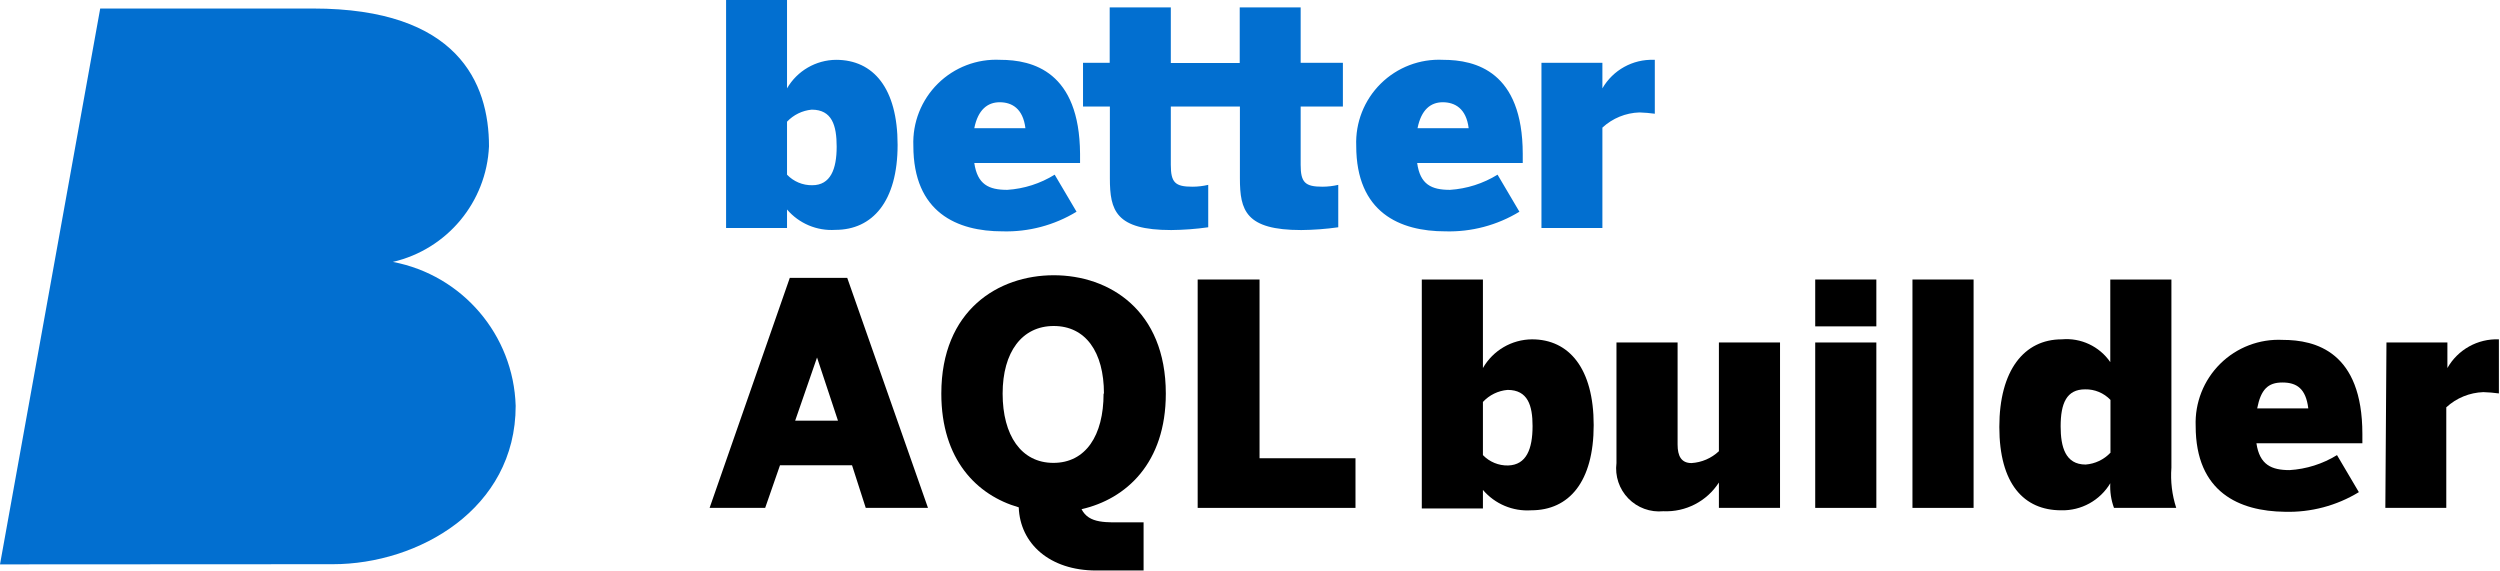
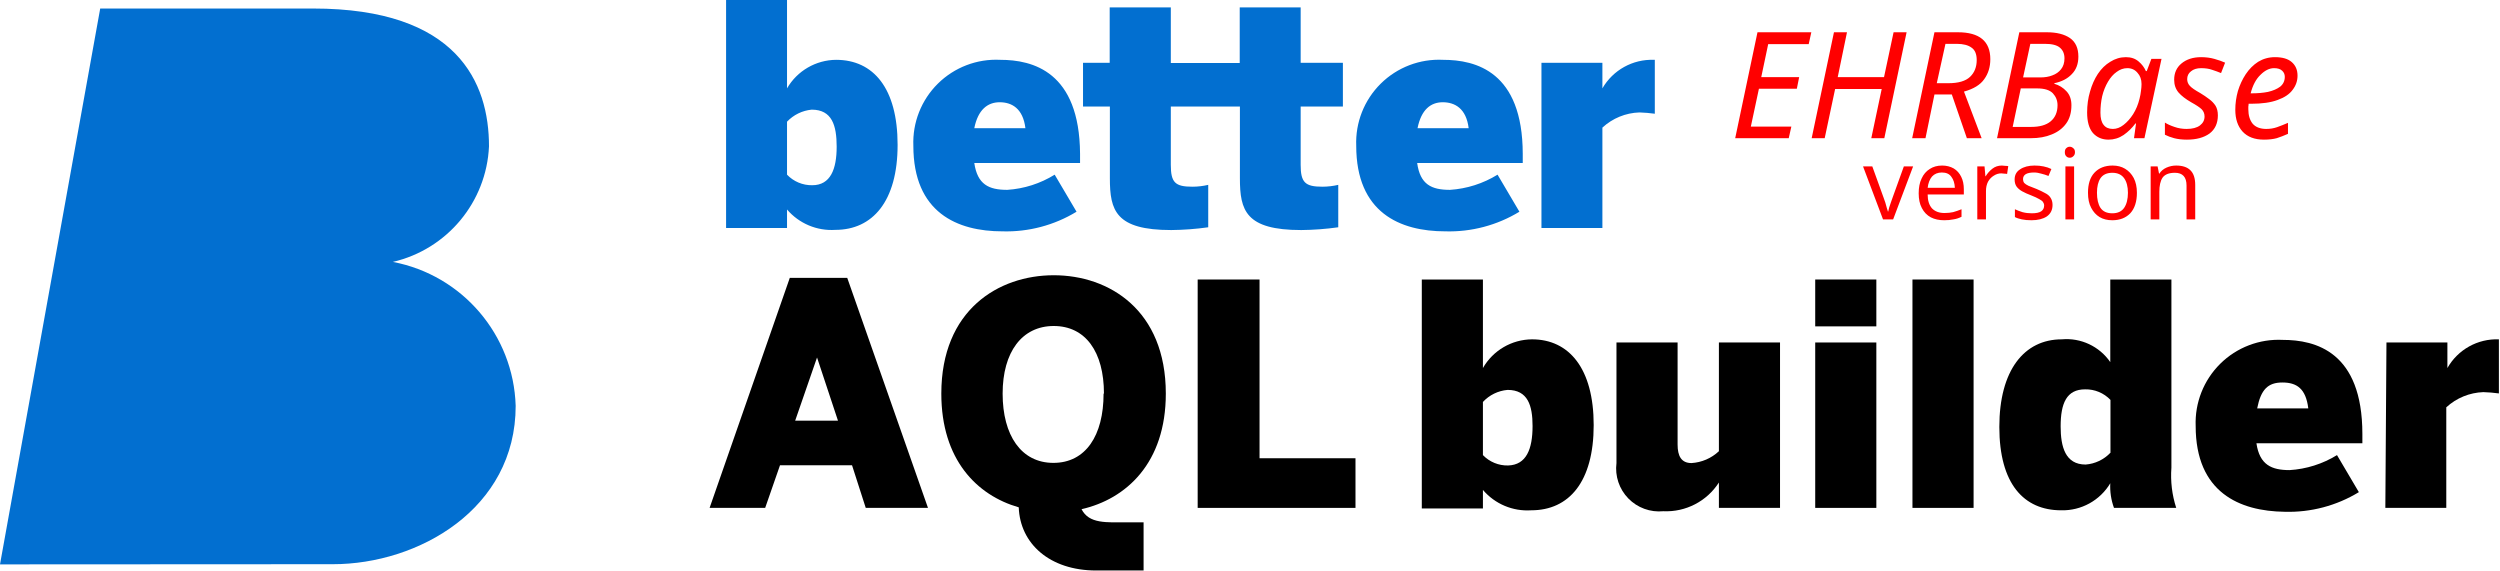
- <svg xmlns="http://www.w3.org/2000/svg" viewBox="0 0 134.97 30.8">
-   <defs>
-     <style>.cls-1 {
+ <svg xmlns="http://www.w3.org/2000/svg" viewBox="0 0 134.97 30.8" version="1.1" id="svg34">
+   <defs id="defs4">
+     <style id="style2">.cls-1 {
            fill: #026fd0;
        }</style>
  </defs>
  <g id="Layer_2" data-name="Layer 2">
    <g id="Layer_1-2" data-name="Layer 1">
-       <path class="cls-1" d="M0,30.47,5.41.46H16.9c7.8,0,9.5,4,9.5,7.44a6.72,6.72,0,0,1-5.19,6.24c-.06,0-.05,0,0,0a8.16,8.16,0,0,1,6.63,7.77c0,5.58-5.27,8.55-9.86,8.55Z" />
-       <path class="cls-1" d="M45.14,3.23a3.09,3.09,0,0,0-2.65,1.54V0H39.2V12.31h3.29v-1a3.16,3.16,0,0,0,2.61,1.1c2,0,3.36-1.53,3.36-4.59S47.15,3.23,45.14,3.23ZM43.85,10a1.84,1.84,0,0,1-1.36-.57V6.57a2.11,2.11,0,0,1,1.33-.65c1.1,0,1.35.85,1.35,2C45.17,9.13,44.84,10,43.85,10ZM54,3.23a4.47,4.47,0,0,0-4.69,4.64c0,3.61,2.37,4.62,4.81,4.62a7.29,7.29,0,0,0,4-1.06l-1.18-2a5.53,5.53,0,0,1-2.56.82c-1,0-1.61-.29-1.78-1.45h5.71V8.3C58.28,3.86,55.75,3.23,54,3.23ZM52.6,6.92c.2-1,.72-1.4,1.37-1.4s1.26.33,1.39,1.4ZM70.22,3.39H72.5V5.75H70.22V8.9c0,.95.24,1.18,1.17,1.18a3.83,3.83,0,0,0,.86-.1v2.29a15.19,15.19,0,0,1-2,.15c-3,0-3.31-1.06-3.31-2.79V5.75H63.21V8.9c0,.95.23,1.18,1.16,1.18a3.76,3.76,0,0,0,.86-.1v2.29a15.19,15.19,0,0,1-2,.15c-3,0-3.31-1.06-3.31-2.79V5.75H58.47V3.39h1.44V.4h3.3v3h3.72V.4h3.29Zm7.69-.16a4.47,4.47,0,0,0-4.69,4.64c0,3.61,2.36,4.62,4.81,4.62a7.29,7.29,0,0,0,4-1.06l-1.18-2a5.58,5.58,0,0,1-2.57.82c-1,0-1.61-.29-1.77-1.45h5.7V8.3C82.2,3.86,79.67,3.23,77.91,3.23ZM76.53,6.92c.2-1,.71-1.4,1.36-1.4s1.27.33,1.4,1.4ZM89.34,3.23V6.14a8.1,8.1,0,0,0-.83-.07,3.09,3.09,0,0,0-2,.82v5.42H83.22V3.39h3.29V4.77h0a3.08,3.08,0,0,1,2.78-1.54Z" />
-       <path d="M42.64,15h3.1L50.1,27.42H46.74L46,25.12H42.11l-.8,2.3h-3Zm2.6,7.71-1.13-3.41h0l-1.18,3.41Z" />
-       <path d="M55,27.39c-2.26-.65-4.18-2.57-4.18-6.14,0-4.51,3.08-6.39,6.07-6.39s6.05,1.88,6.05,6.39c0,3.75-2.14,5.69-4.55,6.24.41.8,1.33.71,2.5.71h.85v2.6H59.18C56.67,30.8,55.07,29.35,55,27.39Zm4.6-6.14c0-2.26-1-3.65-2.71-3.65S54.13,19,54.13,21.25s1,3.74,2.74,3.74S59.58,23.52,59.58,21.25Z" />
-       <path d="M64.66,15.09H68v9.65h5.18v2.68H64.66Z" />
-       <path d="M80.06,26.45v1h-3.3V15.09h3.3v4.78a3.08,3.08,0,0,1,2.65-1.55c2,0,3.33,1.57,3.33,4.63s-1.33,4.6-3.37,4.6A3.15,3.15,0,0,1,80.06,26.45ZM82.74,23c0-1.1-.25-1.95-1.35-1.95a2.06,2.06,0,0,0-1.33.65v2.87a1.83,1.83,0,0,0,1.36.56C82.41,25.1,82.74,24.24,82.74,23Z" />
-       <path d="M87.27,25V18.49h3.3V24c0,.62.2,1,.75,1a2.37,2.37,0,0,0,1.48-.64V18.49h3.3v8.93H92.8V26.05a3.38,3.38,0,0,1-3,1.55A2.32,2.32,0,0,1,87.27,25Z" />
-       <path d="M98,15.09h3.3v2.53H98Zm0,3.4h3.3v8.93H98Z" />
-       <path d="M103.25,15.09h3.3V27.42h-3.3Z" />
-       <path d="M107.94,23.05c0-3.06,1.34-4.73,3.37-4.73a2.87,2.87,0,0,1,2.62,1.23V15.09h3.3V25.25a5.66,5.66,0,0,0,.26,2.17h-3.36a3.35,3.35,0,0,1-.2-1.33,3,3,0,0,1-2.65,1.46C109.26,27.55,107.94,26.12,107.94,23.05Zm6,1.4V21.59a1.84,1.84,0,0,0-1.37-.57c-1,0-1.32.75-1.32,2,0,1.1.25,2.06,1.35,2.06A2.06,2.06,0,0,0,113.93,24.45Z" />
-       <path d="M118.54,23a4.48,4.48,0,0,1,4.7-4.65c1.76,0,4.3.63,4.3,5.08v.5h-5.72c.17,1.17.82,1.45,1.79,1.45a5.53,5.53,0,0,0,2.56-.81l1.18,2a7.29,7.29,0,0,1-4,1.06C120.91,27.6,118.54,26.59,118.54,23Zm6.08-.95c-.13-1.07-.62-1.4-1.4-1.4s-1.16.38-1.36,1.4Z" />
-       <path d="M128.84,18.49h3.29v1.38h0a3.06,3.06,0,0,1,2.78-1.55h0v2.92a8.33,8.33,0,0,0-.84-.07,3.12,3.12,0,0,0-2,.82v5.43h-3.29Z" />
+       <path class="cls-1" d="M0,30.47,5.41.46H16.9c7.8,0,9.5,4,9.5,7.44a6.72,6.72,0,0,1-5.19,6.24c-.06,0-.05,0,0,0a8.16,8.16,0,0,1,6.63,7.77c0,5.58-5.27,8.55-9.86,8.55Z" id="path8" />
+       <path class="cls-1" d="M45.14,3.23a3.09,3.09,0,0,0-2.65,1.54V0H39.2V12.31h3.29v-1a3.16,3.16,0,0,0,2.61,1.1c2,0,3.36-1.53,3.36-4.59S47.15,3.23,45.14,3.23ZM43.85,10a1.84,1.84,0,0,1-1.36-.57V6.57a2.11,2.11,0,0,1,1.33-.65c1.1,0,1.35.85,1.35,2C45.17,9.13,44.84,10,43.85,10ZM54,3.23a4.47,4.47,0,0,0-4.69,4.64c0,3.61,2.37,4.62,4.81,4.62a7.29,7.29,0,0,0,4-1.06l-1.18-2a5.53,5.53,0,0,1-2.56.82c-1,0-1.61-.29-1.78-1.45h5.71V8.3C58.28,3.86,55.75,3.23,54,3.23ZM52.6,6.92c.2-1,.72-1.4,1.37-1.4s1.26.33,1.39,1.4ZM70.22,3.39H72.5V5.75H70.22V8.9c0,.95.24,1.18,1.17,1.18a3.83,3.83,0,0,0,.86-.1v2.29a15.19,15.19,0,0,1-2,.15c-3,0-3.31-1.06-3.31-2.79V5.75H63.21V8.9c0,.95.23,1.18,1.16,1.18a3.76,3.76,0,0,0,.86-.1v2.29a15.19,15.19,0,0,1-2,.15c-3,0-3.31-1.06-3.31-2.79V5.75H58.47V3.39h1.44V.4h3.3v3h3.72V.4h3.29Zm7.69-.16a4.47,4.47,0,0,0-4.69,4.64c0,3.61,2.36,4.62,4.81,4.62a7.29,7.29,0,0,0,4-1.06l-1.18-2a5.58,5.58,0,0,1-2.57.82c-1,0-1.61-.29-1.77-1.45h5.7V8.3C82.2,3.86,79.67,3.23,77.91,3.23ZM76.53,6.92c.2-1,.71-1.4,1.36-1.4s1.27.33,1.4,1.4ZM89.34,3.23V6.14a8.1,8.1,0,0,0-.83-.07,3.09,3.09,0,0,0-2,.82v5.42H83.22V3.39h3.29V4.77h0a3.08,3.08,0,0,1,2.78-1.54Z" id="path10" />
+       <path d="M42.64,15h3.1L50.1,27.42H46.74L46,25.12H42.11l-.8,2.3h-3Zm2.6,7.71-1.13-3.41h0l-1.18,3.41Z" id="path12" />
+       <path d="M55,27.39c-2.26-.65-4.18-2.57-4.18-6.14,0-4.51,3.08-6.39,6.07-6.39s6.05,1.88,6.05,6.39c0,3.75-2.14,5.69-4.55,6.24.41.8,1.33.71,2.5.71h.85v2.6H59.18C56.67,30.8,55.07,29.35,55,27.39Zm4.6-6.14c0-2.26-1-3.65-2.71-3.65S54.13,19,54.13,21.25s1,3.74,2.74,3.74S59.58,23.52,59.58,21.25Z" id="path14" />
+       <path d="M64.66,15.09H68v9.65h5.18v2.68H64.66Z" id="path16" />
+       <path d="M80.06,26.45v1h-3.3V15.09h3.3v4.78a3.08,3.08,0,0,1,2.65-1.55c2,0,3.33,1.57,3.33,4.63s-1.33,4.6-3.37,4.6A3.15,3.15,0,0,1,80.06,26.45ZM82.74,23c0-1.1-.25-1.95-1.35-1.95a2.06,2.06,0,0,0-1.33.65v2.87a1.83,1.83,0,0,0,1.36.56C82.41,25.1,82.74,24.24,82.74,23Z" id="path18" />
+       <path d="M87.27,25V18.49h3.3V24c0,.62.2,1,.75,1a2.37,2.37,0,0,0,1.48-.64V18.49h3.3v8.93H92.8V26.05a3.38,3.38,0,0,1-3,1.55A2.32,2.32,0,0,1,87.27,25Z" id="path20" />
+       <path d="M98,15.09h3.3v2.53H98Zm0,3.4h3.3v8.93H98Z" id="path22" />
+       <path d="M103.25,15.09h3.3V27.42h-3.3Z" id="path24" />
+       <path d="M107.94,23.05c0-3.06,1.34-4.73,3.37-4.73a2.87,2.87,0,0,1,2.62,1.23V15.09h3.3V25.25a5.66,5.66,0,0,0,.26,2.17h-3.36a3.35,3.35,0,0,1-.2-1.33,3,3,0,0,1-2.65,1.46C109.26,27.55,107.94,26.12,107.94,23.05Zm6,1.4V21.59a1.84,1.84,0,0,0-1.37-.57c-1,0-1.32.75-1.32,2,0,1.1.25,2.06,1.35,2.06A2.06,2.06,0,0,0,113.93,24.45Z" id="path26" />
+       <path d="M118.54,23a4.48,4.48,0,0,1,4.7-4.65c1.76,0,4.3.63,4.3,5.08v.5h-5.72c.17,1.17.82,1.45,1.79,1.45a5.53,5.53,0,0,0,2.56-.81l1.18,2a7.29,7.29,0,0,1-4,1.06C120.91,27.6,118.54,26.59,118.54,23Zm6.08-.95c-.13-1.07-.62-1.4-1.4-1.4s-1.16.38-1.36,1.4Z" id="path28" />
+       <path d="M128.84,18.49h3.29v1.38h0a3.06,3.06,0,0,1,2.78-1.55h0v2.92a8.33,8.33,0,0,0-.84-.07,3.12,3.12,0,0,0-2,.82v5.43h-3.29Z" id="path30" />
    </g>
  </g>
+   <text xml:space="preserve" style="font-style:italic;font-variant:normal;font-weight:normal;font-stretch:normal;font-size:8px;line-height:1.25;font-family:sans-serif;-inkscape-font-specification:'sans-serif, Italic';font-variant-ligatures:normal;font-variant-caps:normal;font-variant-numeric:normal;font-feature-settings:normal;text-align:start;letter-spacing:0px;word-spacing:0px;writing-mode:lr-tb;text-anchor:start;fill:#000000;fill-opacity:1;stroke:none" x="93.351" y="7.462" id="text3745">
+     <tspan id="tspan3743" x="93.351" y="7.462" style="font-style:italic;font-variant:normal;font-weight:normal;font-stretch:normal;font-size:8px;font-family:sans-serif;-inkscape-font-specification:'sans-serif, Italic';font-variant-ligatures:normal;font-variant-caps:normal;font-variant-numeric:normal;font-feature-settings:normal;text-align:start;writing-mode:lr-tb;text-anchor:start;fill:#ff0000">EHRBase</tspan>
+     <tspan x="93.351" y="7.462" style="font-style:italic;font-variant:normal;font-weight:normal;font-stretch:normal;font-size:8px;font-family:sans-serif;-inkscape-font-specification:'sans-serif, Italic';font-variant-ligatures:normal;font-variant-caps:normal;font-variant-numeric:normal;font-feature-settings:normal;text-align:start;writing-mode:lr-tb;text-anchor:start;fill:#ff0000" id="tspan3749" />
+   </text>
+   <text xml:space="preserve" style="font-style:normal;font-weight:normal;font-size:40px;line-height:1.25;font-family:sans-serif;letter-spacing:0px;word-spacing:0px;fill:#000000;fill-opacity:1;stroke:none" x="100.583" y="11.841" id="text3754">
+     <tspan id="tspan3752" x="100.583" y="11.841" style="font-style:normal;font-variant:normal;font-weight:normal;font-stretch:normal;font-size:5.333px;font-family:sans-serif;-inkscape-font-specification:'sans-serif, Normal';font-variant-ligatures:normal;font-variant-caps:normal;font-variant-numeric:normal;font-feature-settings:normal;text-align:start;writing-mode:lr-tb;text-anchor:start;fill:#ff0000">version</tspan>
+   </text>
</svg>
